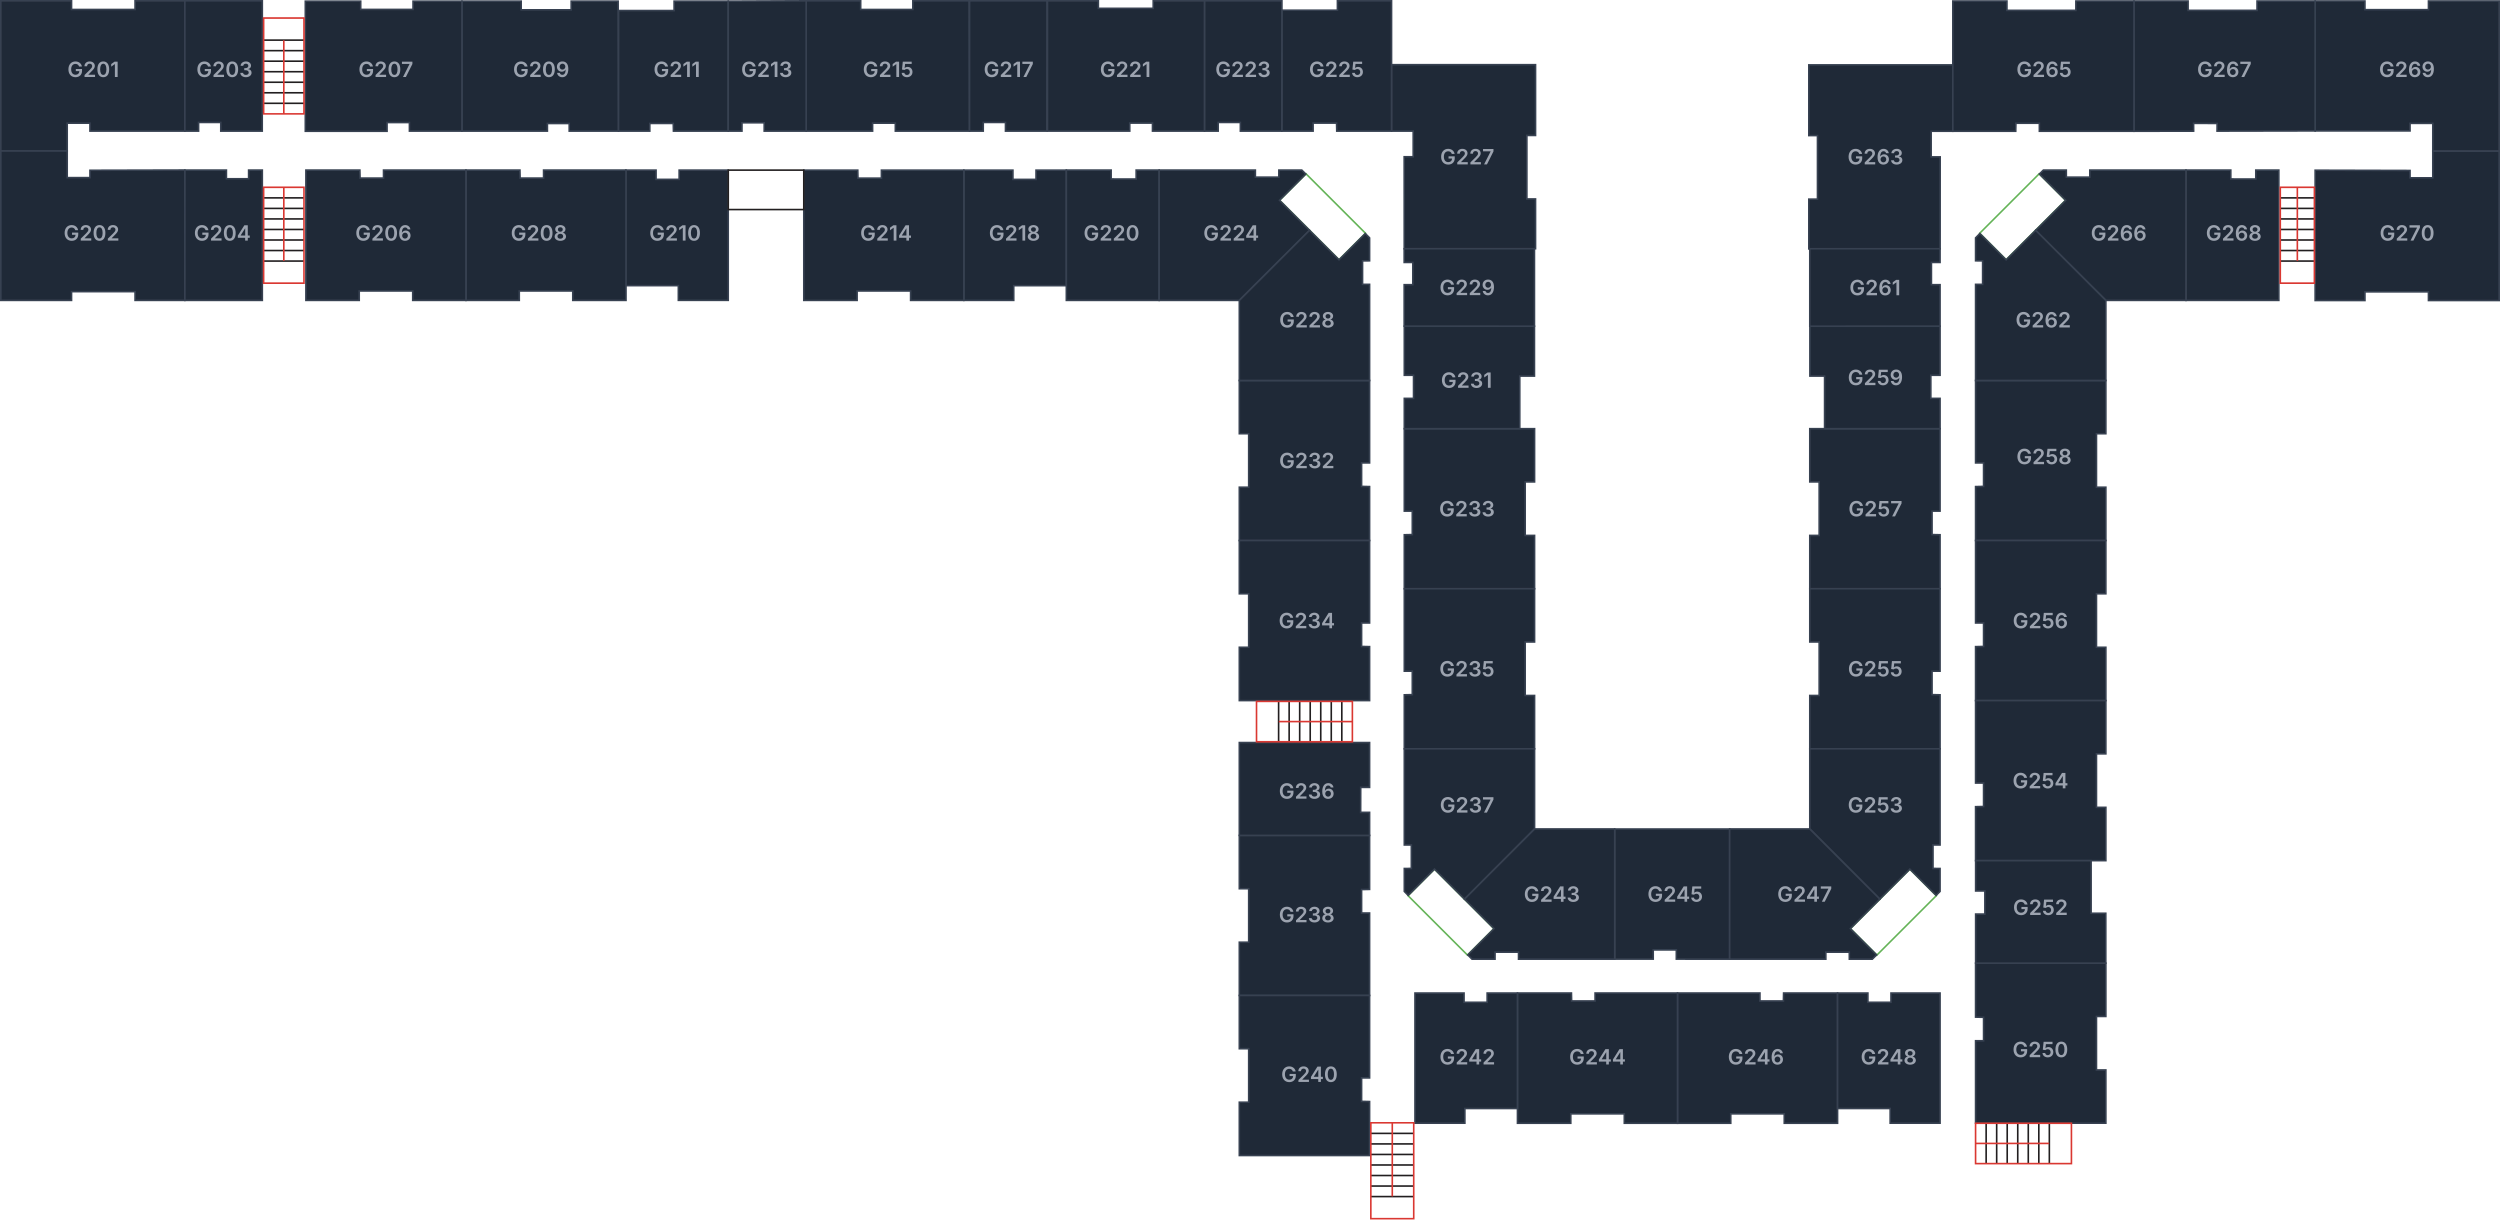
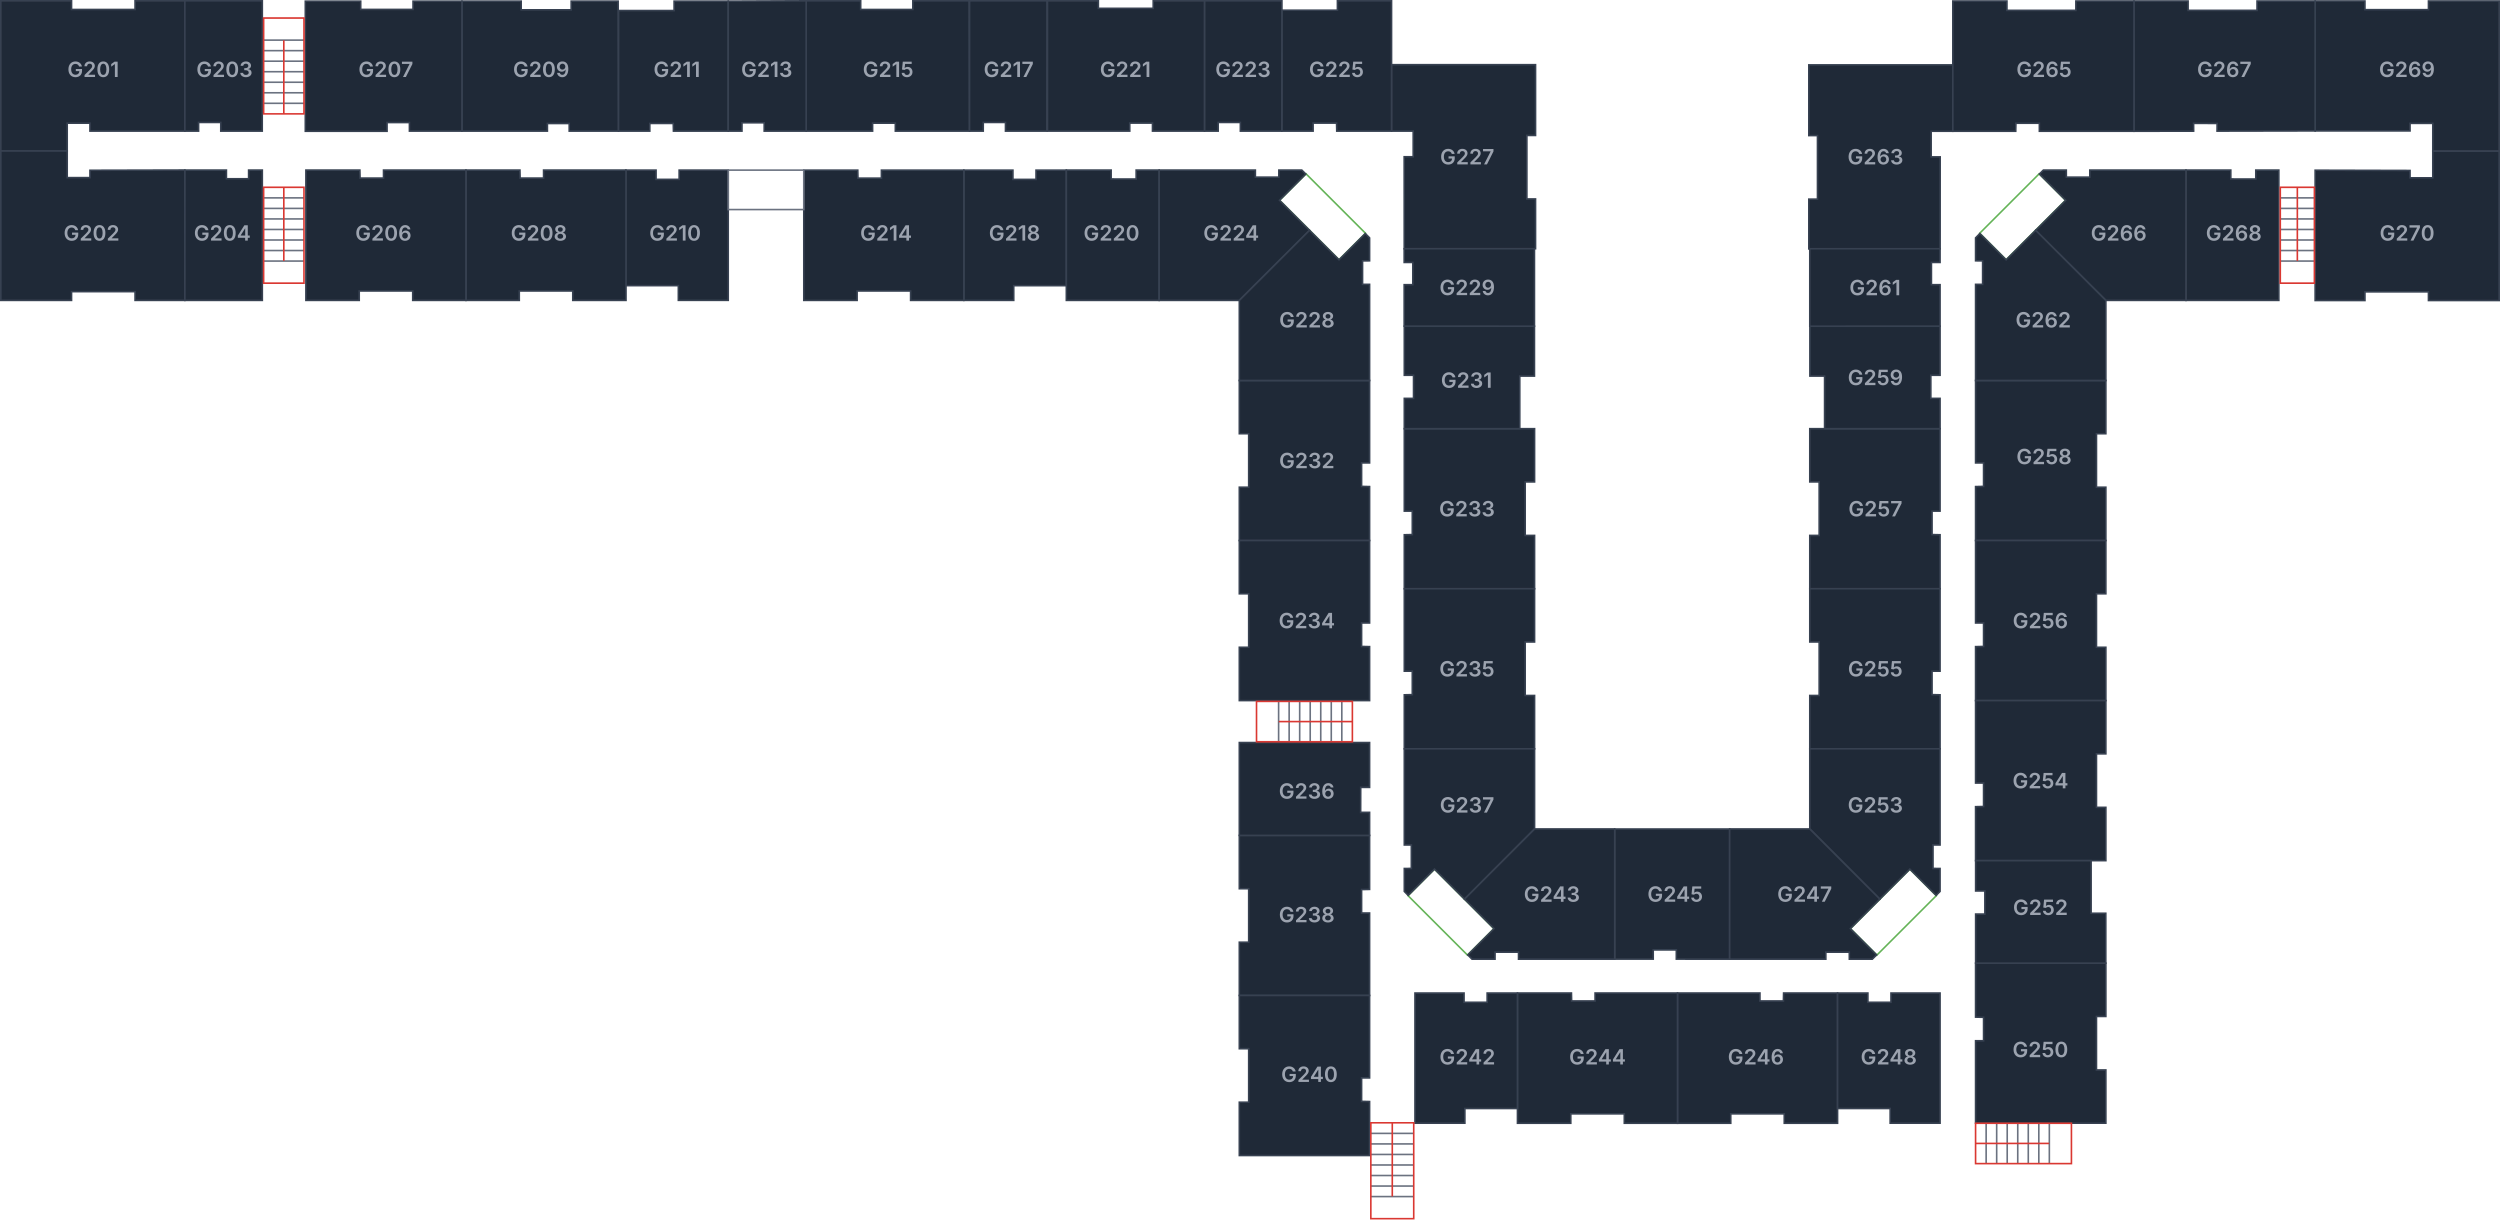
<svg xmlns="http://www.w3.org/2000/svg" id="Layer_1" data-name="Layer 1" viewBox="0 0 3078.84 1501.84">
  <defs>
    <style>
      .cls-1 {
        stroke: #64b357;
      }

      .cls-1, .cls-2, .cls-3, .cls-4 {
        fill: none;
        stroke-miterlimit: 10;
        stroke-width: 2px;
      }

      .cls-2 {
-         stroke: #221f20;
+         stroke: #6b7280;
      }

      .cls-3 {
        stroke: #da3832;
      }

      .cls-5 {
        font-family: Inter-SemiBold, Inter;
        font-size: 26px;
        font-weight: 600;
        fill: #9ca3af;
      }

      .cls-4 {
-         stroke: #000;
+         stroke: #4b5563;
      }

      .cls-6 {
        letter-spacing: -.02em;
      }

      .cls-7 {
        letter-spacing: -.02em;
      }

      /* App-specific styles */
-       .unit { fill: #1f2937 !important; stroke: #374151; stroke-width: 2; cursor: pointer; transition: all 0.2s; pointer-events: all; }
-       .unit:hover { fill: #374151 !important; }
-       .unit.selected { fill: #3b82f6 !important; stroke: #60a5fa; }
+       .cls-4.unit {
+         fill: #1f2937;
+         stroke: #374151;
+         stroke-width: 2;
+         cursor: pointer;
+         transition: all 0.2s;
+         pointer-events: all;
+       }
+       .cls-4.unit:hover {
+         fill: #374151;
+       }
+       .cls-4.unit.selected {
+         fill: #3b82f6;
+         stroke: #60a5fa;
+       }
      .unit-label { fill: #9ca3af; font-family: sans-serif; font-size: 18px; text-anchor: middle; pointer-events: none; }
    </style>
  </defs>
  <rect class="cls-1" x="1735.14" y="1100.26" width="103.62" height="46.12" transform="translate(1317.69 -934.55) rotate(45)" />
  <polygon id="g-201" class="cls-4 unit" points="227.67 161.45 227.67 1 166.33 1 166.33 11.67 88.11 11.67 88.11 1 1 1 1 185.95 82.78 185.95 82.78 151.72 110.79 151.72 110.79 161.45 227.67 161.45" />
  <polygon id="g-202" class="cls-4 unit" points="227.67 209.4 227.67 369.92 166.33 369.92 166.33 359.22 88.11 359.22 88.11 369.92 1 369.92 1 185.95 82.78 185.95 82.78 218.77 110.79 218.77 110.79 209.7 227.67 209.4" />
  <polygon id="g-269" class="cls-4 unit" points="2851.18 161.23 2851.18 1.23 2912.51 1.23 2912.51 11.9 2990.73 11.9 2990.73 1.23 3077.84 1.23 3077.84 186.17 2996.07 186.17 2996.07 151.94 2968.05 151.94 2968.05 161.23 2851.18 161.23" />
  <polygon id="g-270" class="cls-4 unit" points="2851.18 209.62 2851.18 370.14 2912.51 370.14 2912.51 359.44 2990.73 359.44 2990.73 370.14 3077.84 370.14 3077.84 186.17 2996.07 186.17 2996.07 218.99 2968.05 218.99 2968.05 209.92 2851.18 209.62" />
  <polygon id="g-263" class="cls-4 unit" points="2389.33 306.56 2227.62 306.56 2227.62 245.22 2238.29 245.22 2238.29 167 2227.62 167 2227.62 79.89 2404.96 79.89 2404.96 161.67 2378.29 161.67 2378.29 193.22 2389.4 193.22 2389.33 306.56" />
  <polygon id="g-267" class="cls-4 unit" points="2851.18 1.23 2779.62 1.23 2779.62 12.78 2694.73 12.78 2694.73 1.23 2628.07 1.23 2628.07 161.67 2701.55 161.52 2701.51 151.93 2730.44 152.04 2730.38 161.47 2851.18 161.23 2851.18 1.23" />
  <polygon id="g-265" class="cls-4 unit" points="2628.07 1.23 2556.51 1.23 2556.51 12.78 2471.62 12.78 2471.62 1.23 2404.96 1.23 2404.96 161.67 2482.44 161.67 2482.66 151.82 2511.55 151.82 2511.55 161.67 2628.07 161.67 2628.07 1.23" />
  <polygon id="g-215" class="cls-4 unit" points="1194 161.45 1193.51 1 1124.18 1 1124.18 11.67 1059.96 11.67 1059.96 1 992.85 1 992.85 161.45 1074.63 161.45 1074.63 151.67 1102.64 151.67 1102.64 161.45 1194 161.45" />
  <polygon id="g-209" class="cls-4 unit" points="761.74 161.45 761.27 1.45 703.43 1.45 703.43 12.11 641.86 12.11 641.86 1.45 568.89 1.45 568.89 161.45 674.14 161.45 674.14 152.11 701 152.11 701 161.45 761.74 161.45" />
  <polygon id="g-227" class="cls-4 unit" points="1729.36 306.33 1891.07 306.33 1891.07 245 1880.4 245 1880.4 166.78 1891.07 166.78 1891.07 79.67 1713.74 79.67 1713.74 161.45 1740.4 161.45 1740.4 193 1729.29 193 1729.36 306.33" />
  <polygon id="g-225" class="cls-4 unit" points="1578.72 12.56 1647.07 12.56 1647.07 1 1713.74 1 1713.74 161.45 1646.25 161.45 1646.03 151.6 1617.14 151.6 1617.14 161.45 1578.62 161.45 1578.72 12.56" />
  <polygon id="g-211" class="cls-4 unit" points="761.83 13 830.18 13 830.18 1.45 896.85 1.45 896.85 161.45 829.36 161.45 829.14 152.04 800.25 152.04 800.25 161.45 761.74 161.45 761.83 13" />
  <polygon id="g-233" class="cls-4 unit" points="1889.88 527.95 1889.88 593.5 1878.33 593.5 1878.33 659.39 1889.88 659.39 1889.88 725.06 1729.44 725.06 1729.44 658.57 1739.29 658.35 1739.29 629.46 1729.44 629.46 1729.44 527.95 1889.88 527.95" />
  <polygon id="g-235" class="cls-4 unit" points="1889.88 725.06 1889.88 790.61 1878.33 790.61 1878.33 856.5 1889.88 856.5 1889.88 922.17 1729.44 922.17 1729.44 855.68 1739.29 855.46 1739.29 826.57 1729.44 826.57 1729.44 725.06 1889.88 725.06" />
  <polygon id="g-231" class="cls-4 unit" points="1889.74 401.72 1729.44 401.72 1729.44 462.17 1740.82 462.17 1740.82 490.61 1729.44 490.61 1729.44 527.95 1871.65 527.95 1871.65 463.17 1889.74 463.17 1889.74 401.72" />
  <polygon id="g-218" class="cls-4 unit" points="1187.01 369.92 1187.01 209.55 1247.45 209.55 1247.45 220.93 1275.9 220.93 1275.9 209.55 1313.23 209.55 1313.23 351.82 1248.45 351.82 1248.45 369.92 1187.01 369.92" />
  <polygon id="g-210" class="cls-4 unit" points="896.85 369.88 896.85 209.51 836.4 209.51 836.4 220.89 807.96 220.89 807.96 209.51 770.63 209.51 770.63 351.79 835.4 351.79 835.4 369.88 896.85 369.88" />
  <polygon id="g-245" class="cls-4 unit" points="1988.56 1020.92 1988.56 1181.22 2036.01 1181.22 2036.01 1169.84 2064.45 1169.84 2064.45 1181.22 2130.13 1181.29 2130.13 1020.99 1988.56 1020.92" />
  <polygon id="g-257" class="cls-4 unit" points="2228.81 527.95 2228.81 593.5 2240.37 593.5 2240.37 659.39 2228.81 659.39 2228.81 725.06 2389.25 725.06 2389.25 658.57 2379.4 658.35 2379.4 629.46 2389.25 629.46 2389.25 527.95 2228.81 527.95" />
  <polygon id="g-255" class="cls-4 unit" points="2228.81 725.06 2228.81 790.61 2240.37 790.61 2240.37 856.5 2228.81 856.5 2228.81 922.17 2389.25 922.17 2389.25 855.68 2379.4 855.46 2379.4 826.57 2389.25 826.57 2389.25 725.06 2228.81 725.06" />
  <polygon id="g-258" class="cls-4 unit" points="2593.44 468.6 2593.44 534.15 2581.88 534.15 2581.88 600.04 2593.44 600.04 2593.44 665.71 2432.99 665.71 2432.99 599.23 2442.84 599 2442.84 570.11 2432.99 570.11 2432.99 468.6 2593.44 468.6" />
  <polygon id="g-256" class="cls-4 unit" points="2593.44 665.71 2593.44 731.26 2581.88 731.26 2581.88 797.15 2593.44 797.15 2593.44 862.82 2432.99 862.82 2432.99 796.34 2442.84 796.11 2442.84 767.22 2432.99 767.22 2432.99 665.71 2593.44 665.71" />
  <polygon id="g-232" class="cls-4 unit" points="1526.26 468.6 1526.26 534.15 1537.81 534.15 1537.81 600.04 1526.26 600.04 1526.26 665.71 1686.7 665.71 1686.7 599.23 1676.85 599 1676.85 570.11 1686.7 570.11 1686.7 468.6 1526.26 468.6" />
  <polygon id="g-214" class="cls-4 unit" points="1187.01 369.96 1121.45 369.96 1121.45 358.4 1055.57 358.4 1055.57 369.96 989.9 369.96 989.9 209.51 1056.38 209.51 1056.6 219.36 1085.49 219.36 1085.49 209.51 1187.01 209.51 1187.01 369.96" />
  <polygon id="g-208" class="cls-4 unit" points="770.95 369.92 705.39 369.92 705.39 358.36 639.51 358.36 639.51 369.92 573.84 369.92 573.84 209.47 640.32 209.47 640.54 219.32 669.43 219.32 669.43 209.47 770.95 209.47 770.95 369.92" />
  <polygon id="g-206" class="cls-4 unit" points="573.84 369.92 508.28 369.92 508.28 358.36 442.4 358.36 442.4 369.92 376.73 369.92 376.73 209.47 443.21 209.47 443.43 219.32 472.32 219.32 472.32 209.47 573.84 209.47 573.84 369.92" />
  <polygon id="g-234" class="cls-4 unit" points="1526.26 665.71 1526.26 731.26 1537.81 731.26 1537.81 797.15 1526.26 797.15 1526.26 862.82 1686.7 862.82 1686.7 796.34 1676.85 796.11 1676.85 767.22 1686.7 767.22 1686.7 665.71 1526.26 665.71" />
  <polygon id="g-238" class="cls-4 unit" points="1526.26 1225.95 1526.26 1160.39 1537.81 1160.39 1537.81 1094.5 1526.26 1094.5 1526.26 1028.84 1686.7 1028.84 1686.7 1095.32 1676.85 1095.54 1676.85 1124.43 1686.7 1124.43 1686.7 1225.95 1526.26 1225.95" />
  <polygon id="g-240" class="cls-4 unit" points="1526.26 1225.95 1526.26 1291.5 1537.81 1291.5 1537.81 1357.39 1526.26 1357.39 1526.26 1423.06 1686.7 1423.06 1686.7 1356.58 1676.85 1356.35 1676.85 1327.47 1686.7 1327.47 1686.7 1225.95 1526.26 1225.95" />
  <polygon id="g-254" class="cls-4 unit" points="2593.44 862.82 2593.44 928.37 2581.88 928.37 2581.88 994.26 2593.44 994.26 2593.44 1059.93 2432.99 1059.93 2432.99 993.45 2442.84 993.22 2442.84 964.34 2432.99 964.34 2432.99 862.82 2593.44 862.82" />
  <polygon id="g-250" class="cls-4 unit" points="2593.44 1383.26 2593.44 1317.71 2581.88 1317.71 2581.88 1251.82 2593.44 1251.82 2593.44 1186.15 2432.99 1186.15 2432.99 1252.63 2442.84 1252.86 2442.84 1281.75 2432.99 1281.75 2432.99 1383.26 2593.44 1383.26" />
  <polygon id="g-246" class="cls-4 unit" points="2065.92 1383.34 2131.48 1383.34 2131.48 1371.78 2197.37 1371.78 2197.37 1383.34 2263.03 1383.34 2263.03 1222.89 2196.55 1222.89 2196.33 1232.74 2167.44 1232.74 2167.44 1222.89 2065.92 1222.89 2065.92 1383.34" />
  <polygon id="g-244" class="cls-4 unit" points="2065.92 1383.34 2000.37 1383.34 2000.37 1371.78 1934.48 1371.78 1934.48 1383.34 1868.81 1383.34 1868.81 1222.89 1935.29 1222.89 1935.52 1232.74 1964.4 1232.74 1964.4 1222.89 2065.92 1222.89 2065.92 1383.34" />
  <polygon id="g-259" class="cls-4 unit" points="2228.96 401.72 2389.25 401.72 2389.25 462.17 2377.88 462.17 2377.88 490.61 2389.25 490.61 2389.25 527.95 2247.04 527.95 2247.04 463.17 2228.96 463.17 2228.96 401.72" />
  <polygon id="g-252" class="cls-4 unit" points="2593.36 1186.15 2433.07 1186.15 2433.07 1125.71 2444.44 1125.71 2444.44 1097.26 2433.07 1097.26 2433.07 1059.93 2575.28 1059.93 2575.28 1124.71 2593.36 1124.71 2593.36 1186.15" />
  <polygon id="g-248" class="cls-4 unit" points="2389.25 1383.26 2389.25 1222.97 2328.81 1222.97 2328.81 1234.34 2300.37 1234.34 2300.37 1222.97 2263.03 1222.97 2263.03 1365.17 2327.81 1365.17 2327.81 1383.26 2389.25 1383.26" />
  <polygon id="g-242" class="cls-4 unit" points="1742.59 1383.26 1742.59 1222.97 1803.03 1222.97 1803.03 1234.34 1831.48 1234.34 1831.48 1222.97 1868.81 1222.97 1868.81 1365.17 1804.03 1365.17 1804.03 1383.26 1742.59 1383.26" />
  <polygon id="g-268" class="cls-4 unit" points="2806.46 209.47 2778.09 209.47 2778.09 220.48 2747.3 220.41 2747.3 209.47 2692.12 209.47 2692.12 369.92 2806.46 369.92 2806.46 209.47" />
  <polygon id="g-220" class="cls-4 unit" points="1427.58 209.47 1399.21 209.47 1399.21 220.48 1368.42 220.41 1368.42 209.47 1313.23 209.47 1313.23 369.92 1427.58 369.92 1427.58 209.47" />
  <polygon id="g-236" class="cls-4 unit" points="1686.7 1028.84 1686.7 1000.47 1675.69 1000.47 1675.77 969.68 1686.7 969.68 1686.7 914.49 1526.26 914.49 1526.26 1028.84 1686.7 1028.84" />
  <polygon id="g-223" class="cls-4 unit" points="1578.72 12.56 1578.72 1 1483.33 1 1483.33 161.45 1500.22 161.45 1500.22 150.82 1527.55 150.82 1527.55 161.45 1578.62 161.45 1578.72 12.56" />
  <polygon id="g-229" class="cls-4 unit" points="1878.18 401.72 1889.74 401.72 1889.74 306.33 1729.29 306.33 1729.29 323.22 1739.92 323.22 1739.92 350.56 1729.29 350.56 1729.29 401.63 1878.18 401.72" />
  <polygon id="g-261" class="cls-4 unit" points="2240.37 401.72 2228.81 401.72 2228.81 306.33 2389.25 306.33 2389.25 323.22 2378.62 323.22 2378.62 350.56 2389.25 350.56 2389.25 401.63 2240.37 401.72" />
  <polygon id="g-203" class="cls-4 unit" points="323.05 12.56 323.05 1 227.67 1 227.67 161.45 244.56 161.45 244.56 150.82 271.89 150.82 271.89 161.45 322.96 161.45 323.05 12.56" />
  <polygon id="g-204" class="cls-4 unit" points="227.67 358.36 227.67 369.92 323.05 369.92 323.05 209.47 306.17 209.47 306.17 220.1 278.83 220.1 278.83 209.47 227.76 209.47 227.67 358.36" />
  <polygon id="g-217" class="cls-4 unit" points="1289.45 12.56 1289.45 1 1194.06 1 1194 161.45 1210.89 161.45 1210.95 150.82 1238.28 150.82 1238.28 161.45 1289.36 161.45 1289.45 12.56" />
  <polygon id="g-213" class="cls-4 unit" points="992.85 1 896.85 1.45 896.85 161.45 913.74 161.45 913.8 151.23 941.13 151.23 941.13 161.45 992.85 161.45 992.85 1" />
  <polygon id="g-221" class="cls-4 unit" points="1483.33 161.45 1419.33 161.45 1419.33 151.6 1391.33 151.6 1391.33 161.45 1290 161.45 1290 1 1352.66 1 1352.66 10.26 1420.22 10.26 1420.22 1 1483.33 1 1483.33 161.45" />
  <polygon id="g-207" class="cls-4 unit" points="568.89 161.45 504.22 161.45 504.22 150.93 476.67 150.93 476.67 161.67 376 161.67 376 1.45 444.22 1.45 444.22 11.6 508.67 11.6 508.67 1.45 568.89 1.45 568.89 161.45" />
  <polygon id="g-237" class="cls-4 unit" points="1729.44 922.17 1729.44 1040.61 1738.11 1040.61 1738.11 1069.5 1729.44 1069.56 1729.44 1097.84 1734.28 1102.72 1766.63 1070.38 1803.59 1107.34 1889.88 1020.74 1889.88 922.17 1729.44 922.17" />
  <polygon id="g-243" class="cls-4 unit" points="1988.56 1181.29 1870.12 1181.29 1870.12 1172.62 1841.23 1172.62 1841.17 1181.29 1812.89 1181.29 1807.55 1176 1839.9 1143.65 1803.59 1107.34 1889.99 1020.85 1988.56 1020.85 1988.56 1181.29" />
  <rect class="cls-1" x="2279.93" y="1100.26" width="103.62" height="46.12" transform="translate(4774.83 268.84) rotate(135)" />
  <polygon id="g-253" class="cls-4 unit" points="2389.25 922.17 2389.25 1040.61 2380.58 1040.61 2380.58 1069.5 2389.25 1069.56 2389.25 1097.84 2384.41 1102.72 2352.07 1070.38 2315.1 1107.34 2228.81 1020.74 2228.81 922.17 2389.25 922.17" />
  <polygon id="g-247" class="cls-4 unit" points="2130.13 1181.29 2248.58 1181.29 2248.58 1172.62 2277.46 1172.62 2277.53 1181.29 2305.8 1181.29 2311.14 1176 2278.8 1143.65 2315.1 1107.34 2228.71 1020.85 2130.13 1020.85 2130.13 1181.29" />
  <rect class="cls-1" x="1576.92" y="243.93" width="103.62" height="46.12" transform="translate(665.83 -1073.49) rotate(45)" />
  <polygon id="g-224" class="cls-4 unit" points="1427.58 209.47 1546.02 209.47 1546.02 218.15 1574.91 218.15 1574.97 209.47 1603.25 209.47 1608.13 214.32 1575.79 246.66 1612.75 283.63 1526.15 369.92 1427.58 369.92 1427.58 209.47" />
  <polygon id="g-228" class="cls-4 unit" points="1686.7 468.6 1686.7 350.15 1678.03 350.15 1678.03 321.26 1686.7 321.2 1686.7 292.93 1681.41 287.58 1649.06 319.93 1612.75 283.63 1526.26 370.02 1526.26 468.6 1686.7 468.6" />
  <rect class="cls-1" x="2439.15" y="243.93" width="103.62" height="46.12" transform="translate(4441.13 -1305.6) rotate(135)" />
  <polygon id="g-266" class="cls-4 unit" points="2692.12 209.47 2573.67 209.47 2573.67 218.15 2544.78 218.15 2544.72 209.47 2516.45 209.47 2511.56 214.32 2543.91 246.66 2506.94 283.63 2593.54 369.92 2692.12 369.92 2692.12 209.47" />
  <polygon id="g-262" class="cls-4 unit" points="2432.99 468.6 2432.99 350.15 2441.67 350.15 2441.67 321.26 2432.99 321.2 2432.99 292.93 2438.29 287.58 2470.64 319.93 2506.94 283.63 2593.44 370.02 2593.44 468.6 2432.99 468.6" />
  <text class="cls-5" transform="translate(441.35 94.84)">
    <tspan x="0" y="0">G2</tspan>
    <tspan class="cls-6" x="35.79" y="0">0</tspan>
    <tspan x="52.61" y="0">7</tspan>
  </text>
  <text class="cls-5" transform="translate(437.46 296.35)">
    <tspan x="0" y="0">G206</tspan>
  </text>
  <text class="cls-5" transform="translate(631.75 94.84)">
    <tspan x="0" y="0">G209</tspan>
  </text>
  <text class="cls-5" transform="translate(628.93 296.35)">
    <tspan x="0" y="0">G208</tspan>
  </text>
  <text class="cls-5" transform="translate(804.76 94.84)">
    <tspan x="0" y="0">G211</tspan>
  </text>
  <text class="cls-5" transform="translate(799.5 296.35)">
    <tspan x="0" y="0">G210</tspan>
  </text>
  <text class="cls-5" transform="translate(1062.48 94.84)">
    <tspan x="0" y="0">G215</tspan>
  </text>
  <text class="cls-5" transform="translate(1059.2 296.35)">
    <tspan x="0" y="0">G214</tspan>
  </text>
  <text class="cls-5" transform="translate(1211.37 94.84)">
    <tspan x="0" y="0">G217</tspan>
  </text>
  <text class="cls-5" transform="translate(1217.76 296.35)">
    <tspan x="0" y="0">G218</tspan>
  </text>
  <text class="cls-5" transform="translate(1354.44 94.84)">
    <tspan x="0" y="0">G221</tspan>
  </text>
  <text class="cls-5" transform="translate(1496.58 94.84)">
    <tspan x="0" y="0">G223</tspan>
  </text>
  <text class="cls-5" transform="translate(1611.99 94.84)">
    <tspan x="0" y="0">G225</tspan>
  </text>
  <text class="cls-5" transform="translate(1773.48 202.46)">
    <tspan x="0" y="0">G227</tspan>
  </text>
  <text class="cls-5" transform="translate(1772.69 363.48)">
    <tspan x="0" y="0">G229</tspan>
  </text>
  <text class="cls-5" transform="translate(1575.28 403.3)">
    <tspan x="0" y="0">G228</tspan>
  </text>
  <text class="cls-5" transform="translate(1774.47 477.6)">
    <tspan x="0" y="0">G231</tspan>
  </text>
  <text class="cls-5" transform="translate(1772.25 635.96)">
    <tspan x="0" y="0">G233</tspan>
  </text>
  <text class="cls-5" transform="translate(1574.63 773.72)">
    <tspan x="0" y="0">G234</tspan>
  </text>
  <text class="cls-5" transform="translate(1574.86 983.62)">
    <tspan x="0" y="0">G236</tspan>
  </text>
  <text class="cls-5" transform="translate(1773.09 1000.71)">
    <tspan x="0" y="0">G237</tspan>
  </text>
  <text class="cls-5" transform="translate(1876.58 1110.56)">
    <tspan x="0" y="0">G</tspan>
    <tspan class="cls-7" x="19.63" y="0">2</tspan>
    <tspan x="35.38" y="0">43</tspan>
  </text>
  <text class="cls-5" transform="translate(2028.78 1110.52)">
    <tspan x="0" y="0">G</tspan>
    <tspan class="cls-7" x="19.63" y="0">2</tspan>
    <tspan x="35.38" y="0">45</tspan>
  </text>
  <text class="cls-5" transform="translate(2188.64 1110.52)">
    <tspan x="0" y="0">G</tspan>
    <tspan class="cls-7" x="19.63" y="0">2</tspan>
    <tspan x="35.38" y="0">47</tspan>
  </text>
  <text class="cls-5" transform="translate(2275.48 1000.71)">
    <tspan x="0" y="0">G253</tspan>
  </text>
  <text class="cls-5" transform="translate(1574.89 1135.83)">
    <tspan x="0" y="0">G238</tspan>
  </text>
  <text class="cls-5" transform="translate(1577.74 1332.45)">
    <tspan x="0" y="0">G</tspan>
    <tspan class="cls-7" x="19.63" y="0">2</tspan>
    <tspan x="35.38" y="0">40</tspan>
  </text>
  <text class="cls-5" transform="translate(1772.66 1310.95)">
    <tspan x="0" y="0">G</tspan>
    <tspan class="cls-7" x="19.63" y="0">2</tspan>
    <tspan x="35.38" y="0">42</tspan>
  </text>
  <text class="cls-5" transform="translate(1932.36 1310.95)">
    <tspan x="0" y="0">G</tspan>
    <tspan class="cls-7" x="19.63" y="0">2</tspan>
    <tspan x="35.38" y="0">44</tspan>
  </text>
  <text class="cls-5" transform="translate(2127.79 1310.95)">
    <tspan x="0" y="0">G</tspan>
    <tspan class="cls-7" x="19.63" y="0">2</tspan>
    <tspan x="35.38" y="0">46</tspan>
  </text>
  <text class="cls-5" transform="translate(2291.4 1310.95)">
    <tspan x="0" y="0">G</tspan>
    <tspan class="cls-7" x="19.63" y="0">2</tspan>
    <tspan x="35.38" y="0">48</tspan>
  </text>
  <text class="cls-5" transform="translate(2478.43 1301.95)">
    <tspan x="0" y="0">G250</tspan>
  </text>
  <text class="cls-5" transform="translate(2479.02 1126.83)">
    <tspan x="0" y="0">G252</tspan>
  </text>
  <text class="cls-5" transform="translate(2478.44 970.83)">
    <tspan x="0" y="0">G254</tspan>
  </text>
  <text class="cls-5" transform="translate(2478.67 773.72)">
    <tspan x="0" y="0">G256</tspan>
  </text>
  <text class="cls-5" transform="translate(2483.19 571.67)">
    <tspan x="0" y="0">G258</tspan>
  </text>
  <text class="cls-5" transform="translate(2482.12 403.3)">
    <tspan x="0" y="0">G262</tspan>
  </text>
  <text class="cls-5" transform="translate(2275.73 833.07)">
    <tspan x="0" y="0">G255</tspan>
  </text>
  <text class="cls-5" transform="translate(2276.32 635.96)">
    <tspan x="0" y="0">G257</tspan>
  </text>
  <text class="cls-5" transform="translate(2275.53 474.29)">
    <tspan x="0" y="0">G259</tspan>
  </text>
  <text class="cls-5" transform="translate(2277.5 363.59)">
    <tspan x="0" y="0">G261</tspan>
  </text>
  <text class="cls-5" transform="translate(2275.28 202.46)">
    <tspan x="0" y="0">G263</tspan>
  </text>
  <text class="cls-5" transform="translate(2483.17 94.84)">
    <tspan x="0" y="0">G265</tspan>
  </text>
  <text class="cls-5" transform="translate(2705.67 94.84)">
    <tspan x="0" y="0">G267</tspan>
  </text>
  <text class="cls-5" transform="translate(2929.77 94.84)">
    <tspan x="0" y="0">G269</tspan>
  </text>
  <text class="cls-5" transform="translate(2930.52 296.35)">
    <tspan x="0" y="0">G2</tspan>
    <tspan class="cls-7" x="35.79" y="0">7</tspan>
    <tspan x="50.64" y="0">0</tspan>
  </text>
  <text class="cls-5" transform="translate(2716.51 296.35)">
    <tspan x="0" y="0">G268</tspan>
  </text>
  <text class="cls-5" transform="translate(2574.79 296.35)">
    <tspan x="0" y="0">G266</tspan>
  </text>
  <text class="cls-5" transform="translate(1772.5 833.07)">
    <tspan x="0" y="0">G235</tspan>
  </text>
  <text class="cls-5" transform="translate(1575.21 576.61)">
    <tspan x="0" y="0">G232</tspan>
  </text>
  <text class="cls-5" transform="translate(1334.34 296.35)">
    <tspan x="0" y="0">G220</tspan>
  </text>
  <text class="cls-5" transform="translate(1481.83 296.35)">
    <tspan x="0" y="0">G2</tspan>
    <tspan class="cls-7" x="35.79" y="0">2</tspan>
    <tspan x="51.54" y="0">4</tspan>
  </text>
  <text class="cls-5" transform="translate(912.65 94.84)">
    <tspan x="0" y="0">G213</tspan>
  </text>
  <text class="cls-5" transform="translate(241.75 94.84)">
    <tspan x="0" y="0">G203</tspan>
  </text>
  <text class="cls-5" transform="translate(238.72 296.35)">
    <tspan x="0" y="0">G204</tspan>
  </text>
  <text class="cls-5" transform="translate(82.94 94.84)">
    <tspan x="0" y="0">G201</tspan>
  </text>
  <text class="cls-5" transform="translate(78.27 296.35)">
    <tspan x="0" y="0">G202</tspan>
  </text>
  <g id="Stairs">
    <line class="cls-2" x1="374.37" y1="127.23" x2="324.69" y2="127.23" />
    <line class="cls-2" x1="374.37" y1="114.26" x2="324.69" y2="114.26" />
    <line class="cls-2" x1="374.37" y1="101.29" x2="324.69" y2="101.29" />
    <line class="cls-2" x1="374.37" y1="88.32" x2="324.69" y2="88.32" />
    <line class="cls-2" x1="374.37" y1="75.35" x2="324.69" y2="75.35" />
    <line class="cls-2" x1="374.37" y1="62.38" x2="324.69" y2="62.38" />
    <line class="cls-2" x1="374.37" y1="49.41" x2="324.69" y2="49.41" />
    <line class="cls-3" x1="349.52" y1="140.25" x2="349.52" y2="49.61" />
    <rect class="cls-3" x="290.5" y="56.39" width="118.05" height="49.68" transform="translate(268.3 430.75) rotate(-90)" />
  </g>
  <g id="Stairs-2" data-name="Stairs">
    <line class="cls-2" x1="324.68" y1="243.69" x2="374.36" y2="243.69" />
    <line class="cls-2" x1="324.68" y1="256.66" x2="374.36" y2="256.66" />
    <line class="cls-2" x1="324.68" y1="269.63" x2="374.36" y2="269.63" />
    <line class="cls-2" x1="324.68" y1="282.6" x2="374.36" y2="282.6" />
    <line class="cls-2" x1="324.68" y1="295.57" x2="374.36" y2="295.57" />
    <line class="cls-2" x1="324.68" y1="308.54" x2="374.36" y2="308.54" />
    <line class="cls-2" x1="324.68" y1="321.51" x2="374.36" y2="321.51" />
    <line class="cls-3" x1="349.52" y1="230.67" x2="349.52" y2="321.31" />
    <rect class="cls-3" x="290.5" y="264.86" width="118.05" height="49.68" transform="translate(639.22 -59.83) rotate(90)" />
  </g>
  <g id="Stairs-3" data-name="Stairs">
    <line class="cls-2" x1="1652.48" y1="863.82" x2="1652.48" y2="913.49" />
    <line class="cls-2" x1="1639.51" y1="863.82" x2="1639.51" y2="913.49" />
    <line class="cls-2" x1="1626.54" y1="863.82" x2="1626.54" y2="913.49" />
    <line class="cls-2" x1="1613.57" y1="863.82" x2="1613.57" y2="913.49" />
    <line class="cls-2" x1="1600.6" y1="863.82" x2="1600.6" y2="913.49" />
    <line class="cls-2" x1="1587.63" y1="863.82" x2="1587.63" y2="913.49" />
    <line class="cls-2" x1="1574.66" y1="863.82" x2="1574.66" y2="913.49" />
    <line class="cls-3" x1="1665.5" y1="888.66" x2="1574.86" y2="888.66" />
    <rect class="cls-3" x="1547.45" y="863.82" width="118.05" height="49.68" transform="translate(3212.95 1777.32) rotate(-180)" />
  </g>
  <g id="Stairs-4" data-name="Stairs">
    <line class="cls-2" x1="1688.24" y1="1395.81" x2="1741.05" y2="1395.81" />
    <line class="cls-2" x1="1688.24" y1="1408.78" x2="1741.05" y2="1408.78" />
    <line class="cls-2" x1="1688.24" y1="1421.75" x2="1741.05" y2="1421.75" />
    <line class="cls-2" x1="1688.24" y1="1434.72" x2="1741.05" y2="1434.72" />
    <line class="cls-2" x1="1688.24" y1="1447.69" x2="1741.05" y2="1447.69" />
    <line class="cls-2" x1="1688.24" y1="1460.66" x2="1741.05" y2="1460.66" />
    <line class="cls-2" x1="1688.24" y1="1473.63" x2="1741.05" y2="1473.63" />
    <line class="cls-3" x1="1714.65" y1="1382.79" x2="1714.65" y2="1473.43" />
    <rect class="cls-3" x="1655.62" y="1415.41" width="118.05" height="52.81" transform="translate(3156.46 -272.83) rotate(90)" />
  </g>
  <g id="Stairs-5" data-name="Stairs">
    <line class="cls-2" x1="2446.01" y1="1433.01" x2="2446.01" y2="1383.34" />
    <line class="cls-2" x1="2458.98" y1="1433.01" x2="2458.98" y2="1383.34" />
    <line class="cls-2" x1="2471.95" y1="1433.01" x2="2471.96" y2="1383.34" />
    <line class="cls-2" x1="2484.92" y1="1433.01" x2="2484.93" y2="1383.34" />
    <line class="cls-2" x1="2497.9" y1="1433.01" x2="2497.9" y2="1383.34" />
    <line class="cls-2" x1="2510.87" y1="1433.01" x2="2510.87" y2="1383.34" />
    <line class="cls-2" x1="2523.84" y1="1433.01" x2="2523.84" y2="1383.34" />
    <line class="cls-3" x1="2432.99" y1="1408.17" x2="2523.63" y2="1408.17" />
    <rect class="cls-3" x="2432.99" y="1383.34" width="118.05" height="49.68" />
  </g>
  <g id="Stairs-6" data-name="Stairs">
    <line class="cls-2" x1="2808.26" y1="243.69" x2="2850.26" y2="243.69" />
    <line class="cls-2" x1="2808.26" y1="256.66" x2="2850.26" y2="256.66" />
    <line class="cls-2" x1="2808.26" y1="269.63" x2="2850.26" y2="269.63" />
    <line class="cls-2" x1="2808.26" y1="282.6" x2="2850.26" y2="282.6" />
    <line class="cls-2" x1="2808.26" y1="295.57" x2="2850.26" y2="295.57" />
    <line class="cls-2" x1="2808.26" y1="308.54" x2="2850.26" y2="308.54" />
    <line class="cls-2" x1="2808.26" y1="321.51" x2="2850.26" y2="321.51" />
    <line class="cls-3" x1="2829.26" y1="230.67" x2="2829.26" y2="321.31" />
    <rect class="cls-3" x="2770.24" y="268.7" width="118.05" height="42" transform="translate(3118.96 -2539.57) rotate(90)" />
  </g>
  <rect class="cls-2" x="896.85" y="209.51" width="93.05" height="48.57" />
</svg>
